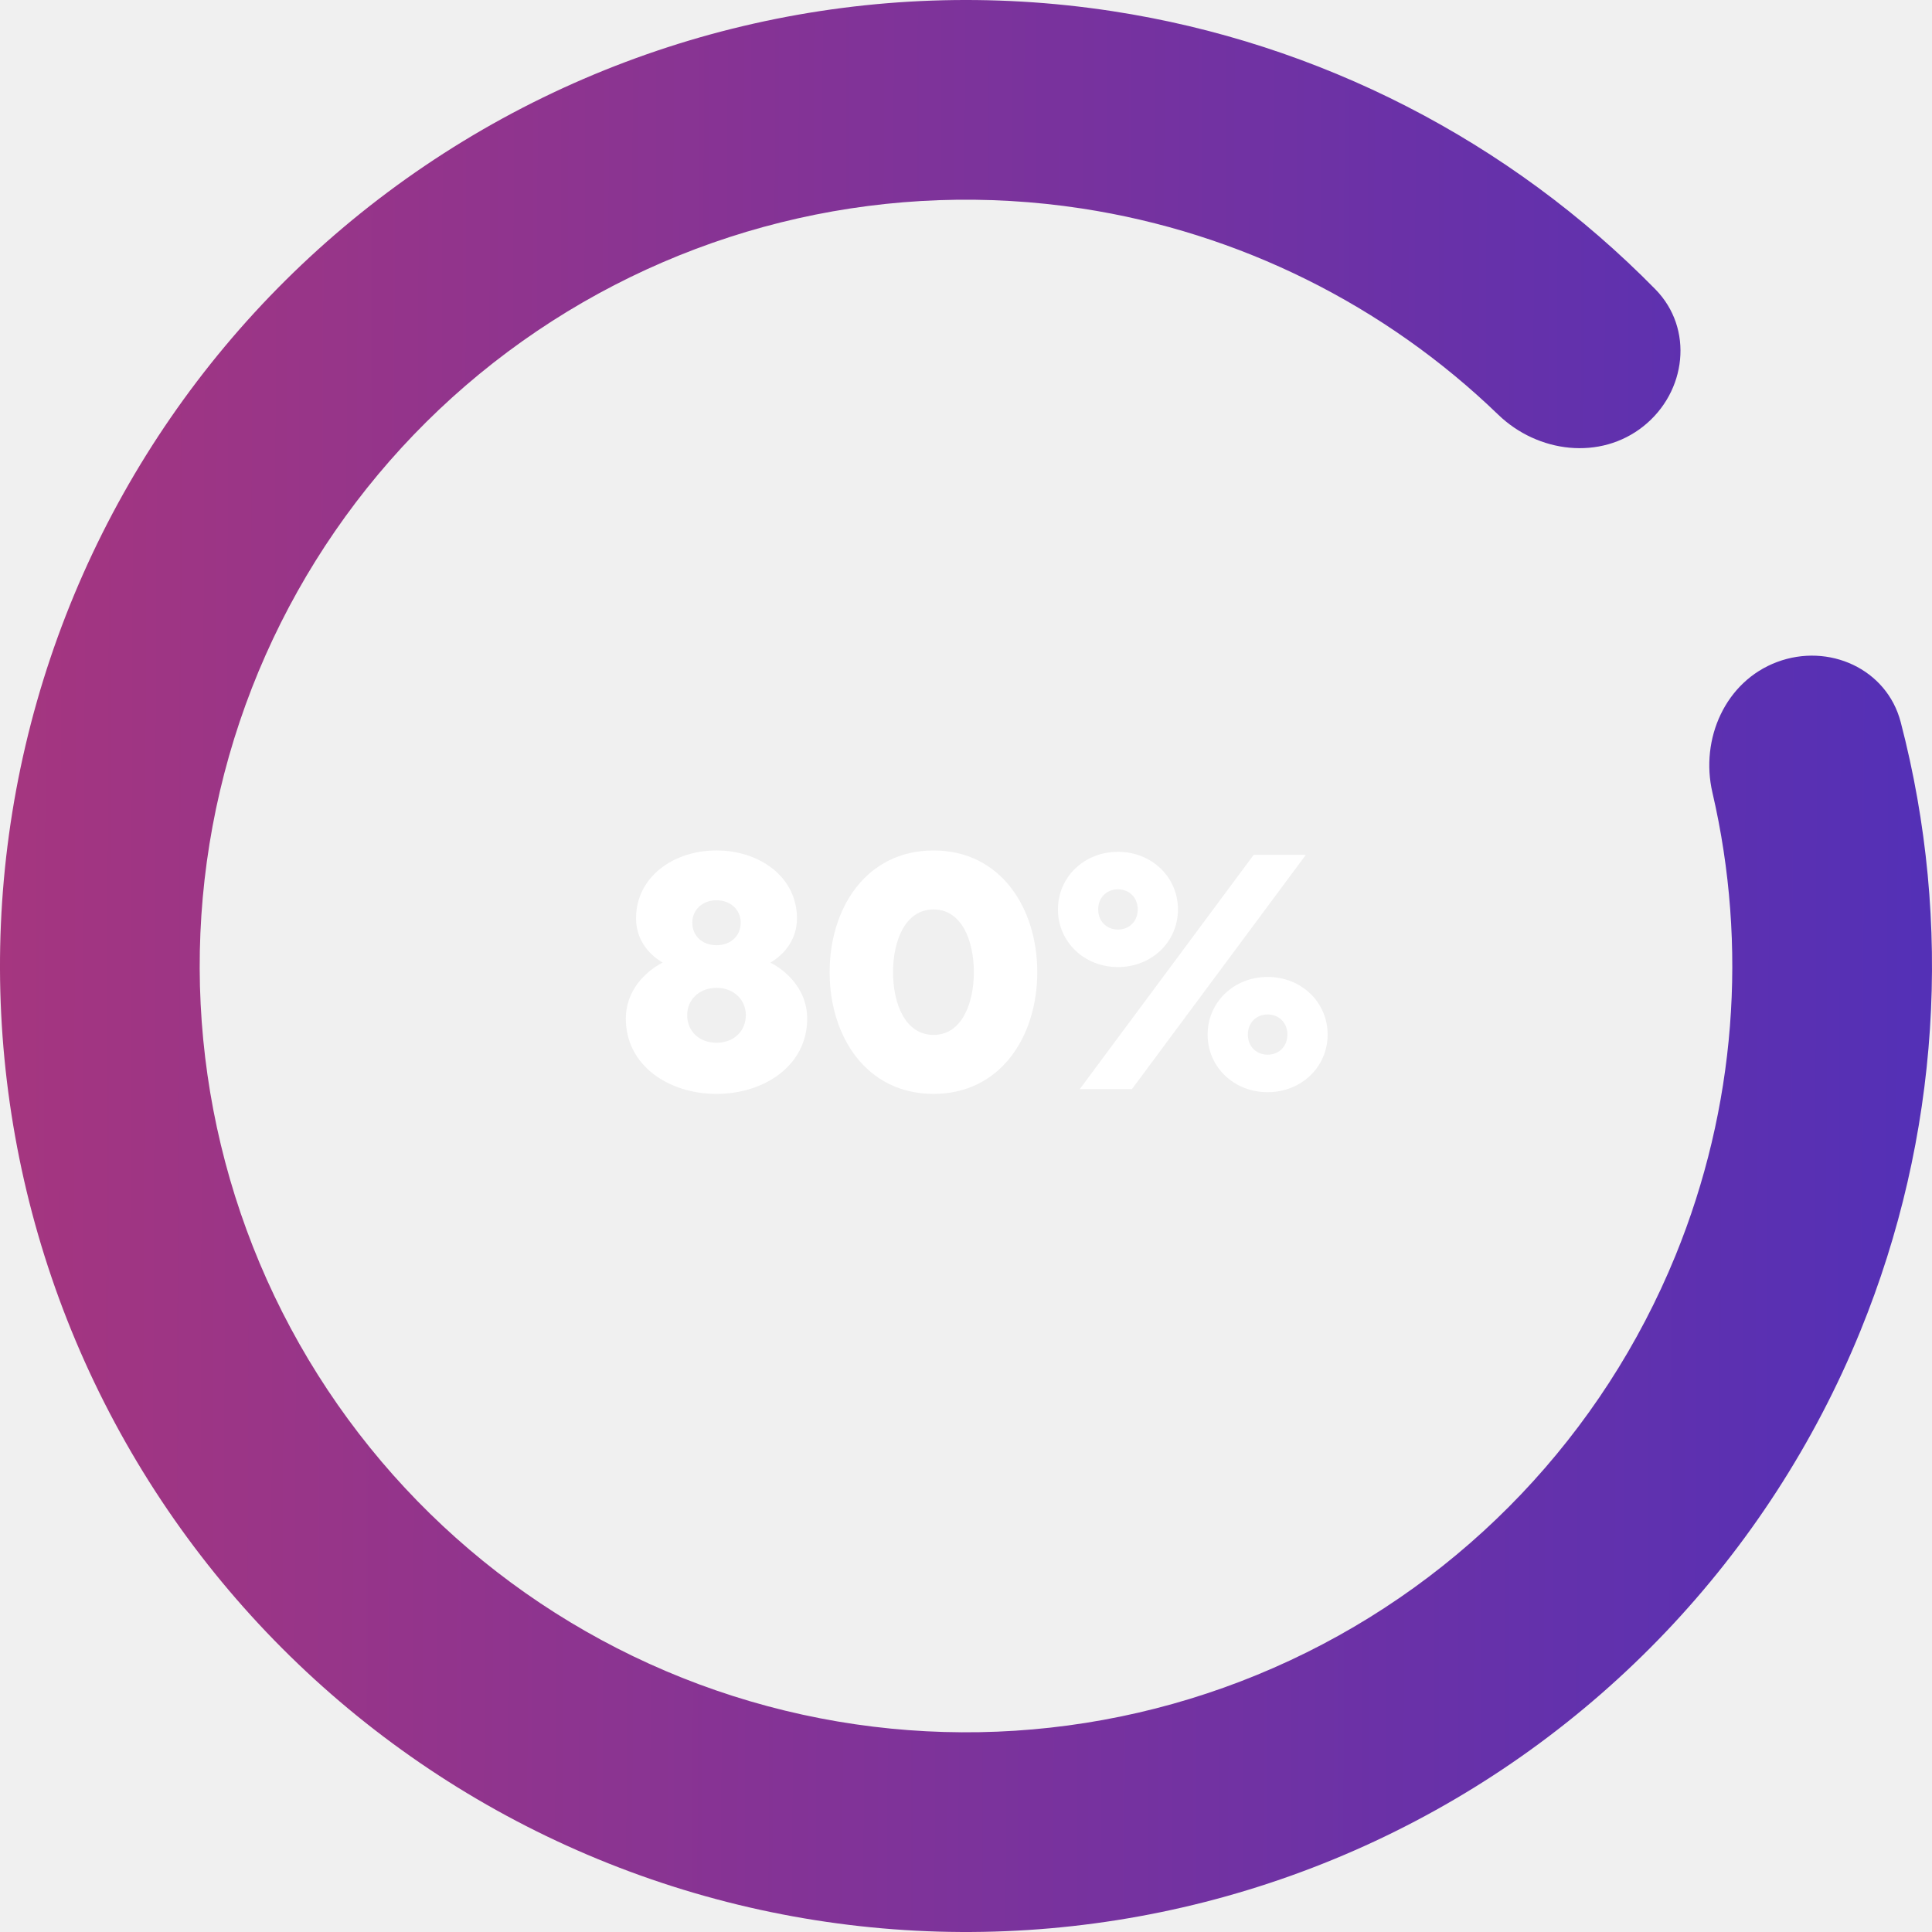
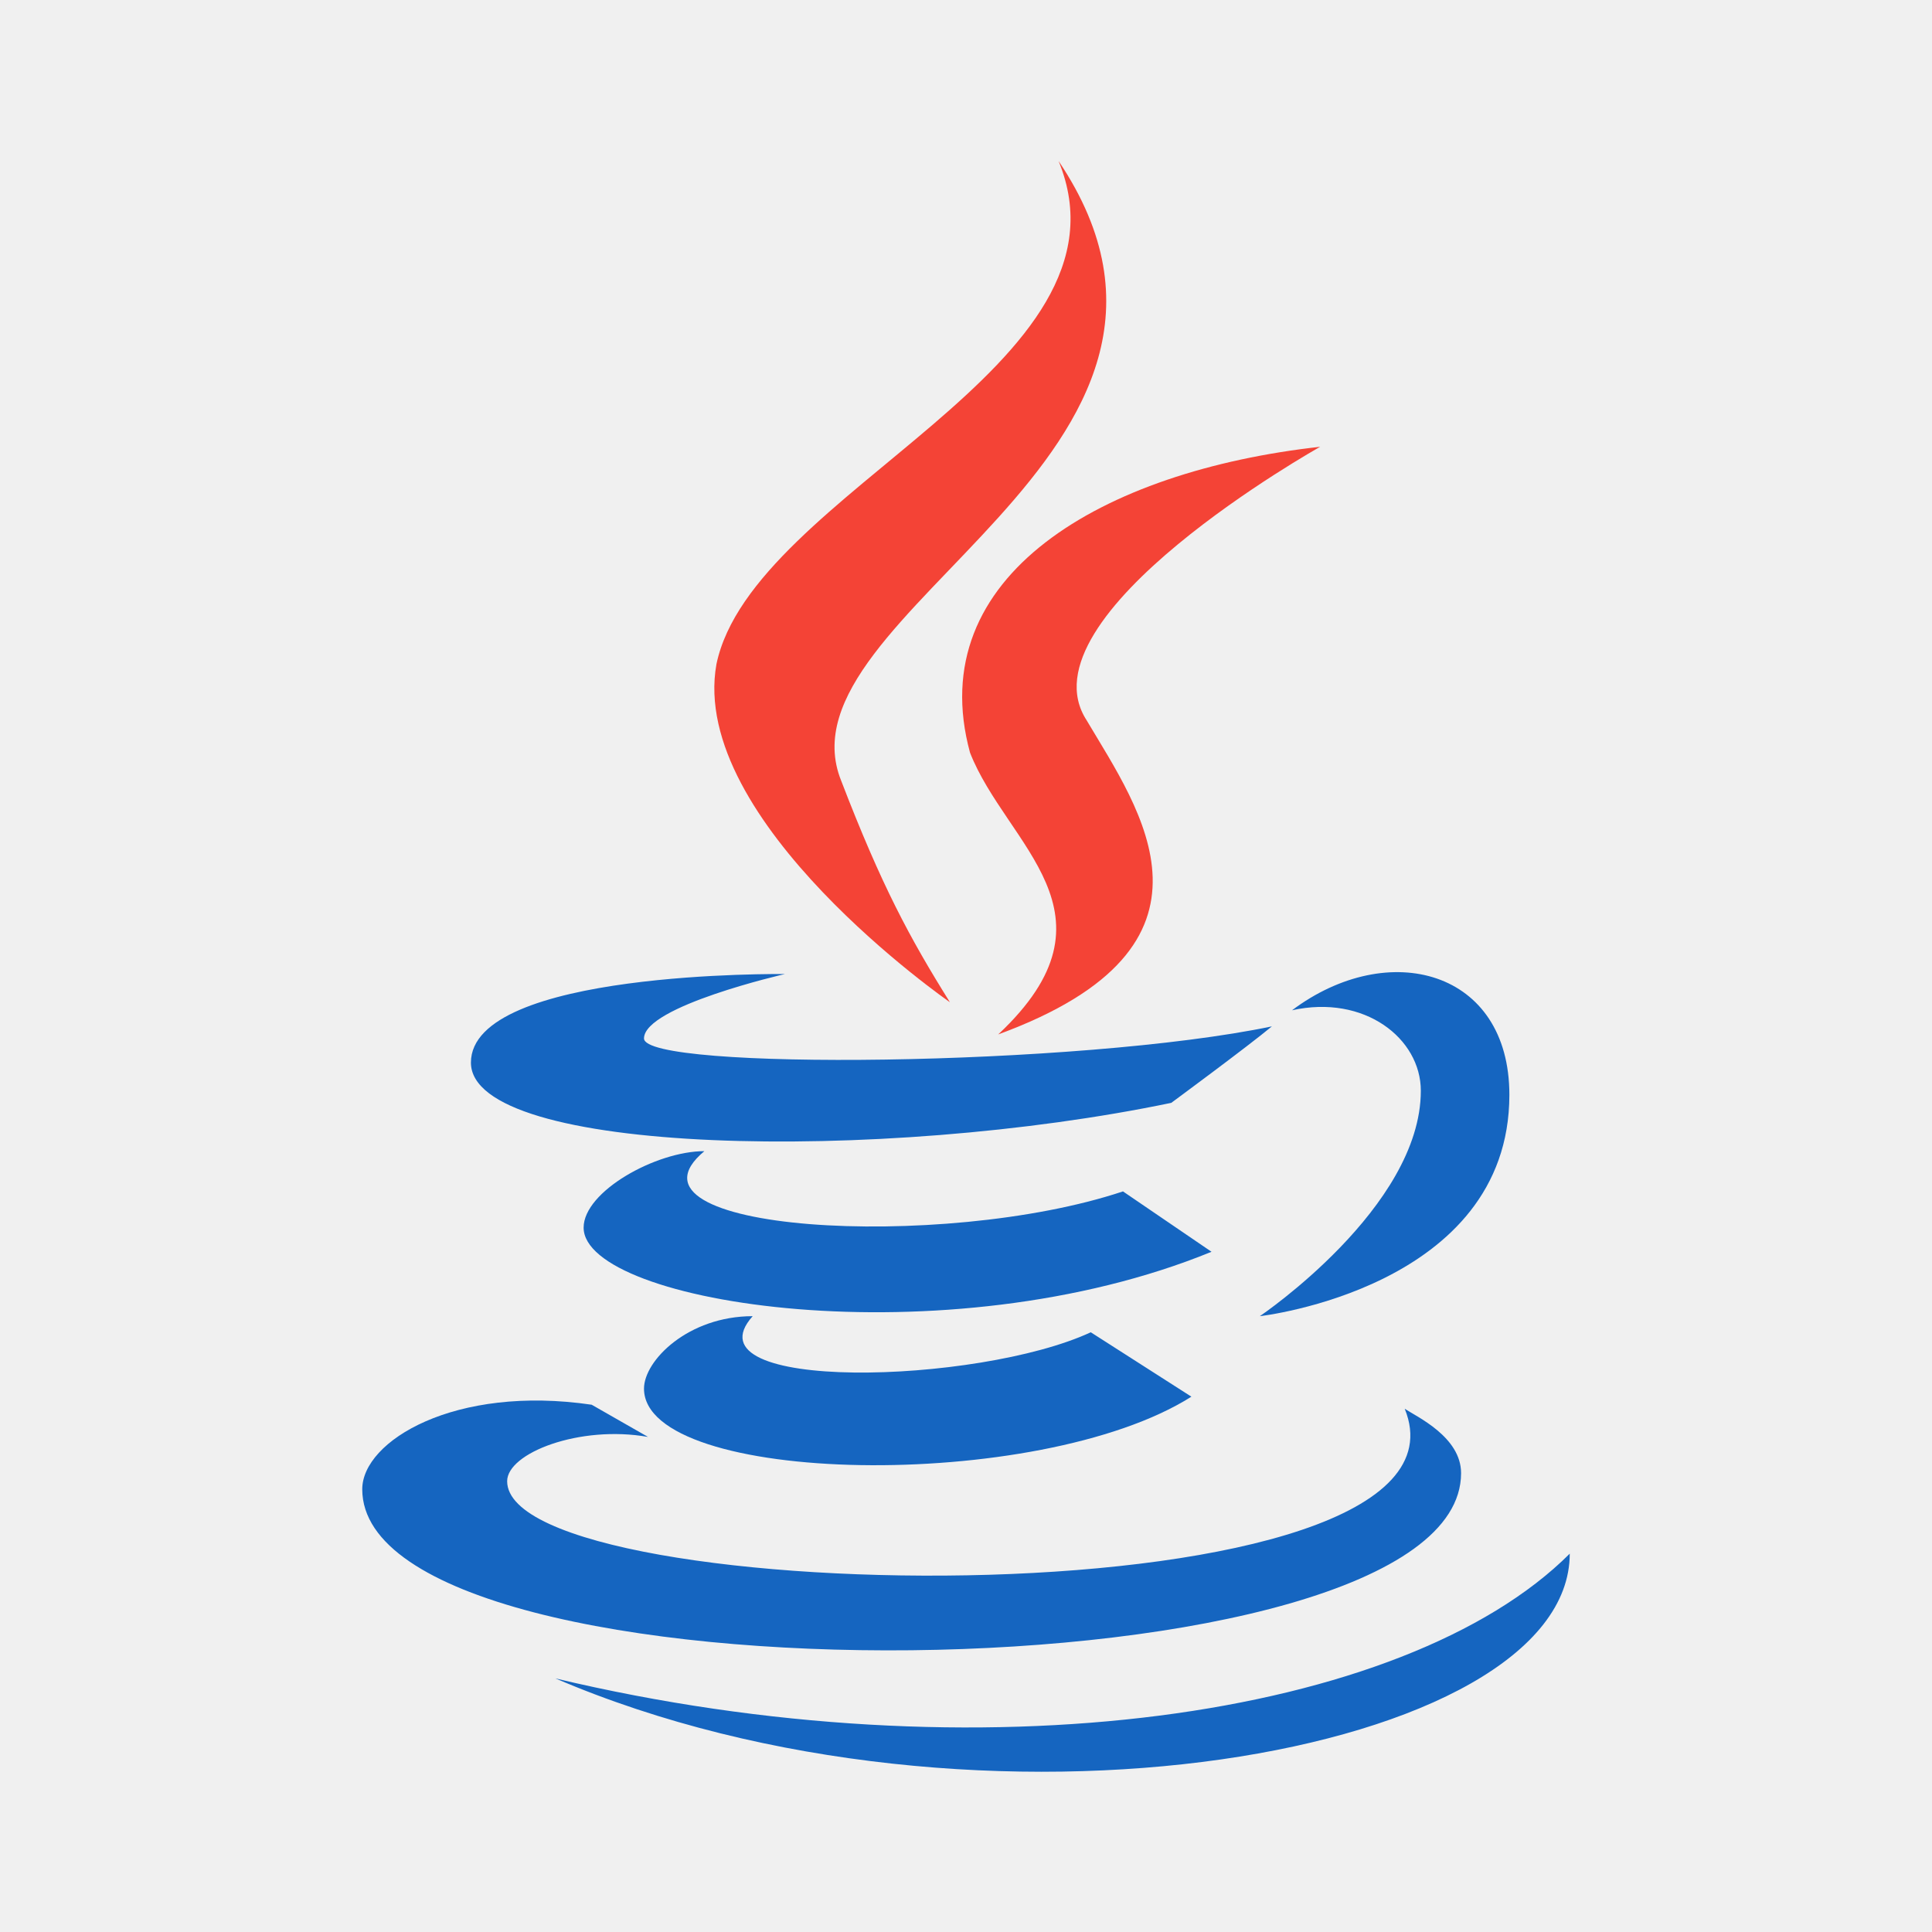
- <svg xmlns="http://www.w3.org/2000/svg" width="204" height="204" viewBox="0 0 204 204" fill="none">
-   <path d="M187.639 69.902C193.092 67.859 199.226 70.614 200.696 76.248C206.238 97.486 204.802 120.051 196.436 140.546C186.737 164.31 168.435 183.543 145.182 194.409C121.928 205.275 95.433 206.975 70.982 199.169C46.531 191.364 25.921 174.628 13.264 152.299C0.607 129.97 -3.166 103.69 2.696 78.702C8.559 53.713 23.627 31.854 44.894 17.484C66.161 3.114 92.064 -2.709 117.435 1.175C139.317 4.524 159.415 14.883 174.791 30.547C178.869 34.702 178.083 41.38 173.529 45.009C168.975 48.637 162.385 47.827 158.195 43.783C146.212 32.215 130.877 24.564 114.244 22.018C94.118 18.937 73.57 23.557 56.699 34.956C39.829 46.355 27.876 63.696 23.225 83.518C18.574 103.34 21.568 124.188 31.608 141.901C41.649 159.614 57.998 172.89 77.394 179.082C96.791 185.274 117.809 183.925 136.255 175.305C154.701 166.686 169.219 151.429 176.914 132.578C183.273 116.999 184.584 99.912 180.815 83.688C179.497 78.016 182.187 71.946 187.639 69.902Z" fill="url(#paint0_linear_16_344)" />
-   <path d="M75.656 89.8C71.048 89.8 67.16 92.644 67.16 96.964C67.16 99.016 68.276 100.636 69.968 101.644C68.06 102.616 66.08 104.668 66.08 107.548C66.08 112.552 70.652 115.504 75.656 115.504C80.66 115.504 85.232 112.552 85.232 107.548C85.232 104.668 83.252 102.616 81.344 101.644C83.036 100.636 84.152 99.016 84.152 96.964C84.152 92.644 80.264 89.8 75.656 89.8ZM78.752 107.188C78.752 108.88 77.492 110.104 75.656 110.104C73.82 110.104 72.56 108.88 72.56 107.188C72.56 105.568 73.82 104.308 75.656 104.308C77.492 104.308 78.752 105.568 78.752 107.188ZM75.656 95.056C77.096 95.056 78.212 96.028 78.212 97.432C78.212 98.836 77.132 99.808 75.656 99.808C74.18 99.808 73.1 98.836 73.1 97.432C73.1 96.028 74.216 95.056 75.656 95.056ZM109.525 102.652C109.525 95.848 105.637 89.8 98.581 89.8C91.489 89.8 87.601 95.848 87.601 102.652C87.601 109.456 91.489 115.504 98.581 115.504C105.637 115.504 109.525 109.456 109.525 102.652ZM102.829 102.652C102.829 106 101.533 109.276 98.581 109.276C95.593 109.276 94.297 106 94.297 102.652C94.297 99.304 95.593 96.028 98.581 96.028C101.533 96.028 102.829 99.304 102.829 102.652ZM124.381 96.028C124.381 92.608 121.609 89.944 118.045 89.944C114.481 89.944 111.709 92.608 111.709 96.028C111.709 99.448 114.481 102.112 118.045 102.112C121.609 102.112 124.381 99.448 124.381 96.028ZM120.133 96.028C120.133 97.288 119.233 98.152 118.045 98.152C116.857 98.152 115.957 97.288 115.957 96.028C115.957 94.768 116.857 93.904 118.045 93.904C119.233 93.904 120.133 94.768 120.133 96.028ZM137.881 90.268H132.373L114.013 115H119.521L137.881 90.268ZM127.513 109.24C127.513 112.66 130.285 115.324 133.849 115.324C137.413 115.324 140.185 112.66 140.185 109.24C140.185 105.82 137.413 103.156 133.849 103.156C130.285 103.156 127.513 105.82 127.513 109.24ZM131.761 109.24C131.761 107.98 132.661 107.116 133.849 107.116C135.037 107.116 135.937 107.98 135.937 109.24C135.937 110.5 135.037 111.364 133.849 111.364C132.661 111.364 131.761 110.5 131.761 109.24Z" fill="white" />
-   <defs>
-     <linearGradient id="paint0_linear_16_344" x1="-12.435" y1="91.215" x2="228.124" y2="92.098" gradientUnits="userSpaceOnUse">
-       <stop stop-color="#AA367C" />
-       <stop offset="1" stop-color="#4A2FBD" />
-     </linearGradient>
-   </defs>
+ <svg xmlns="http://www.w3.org/2000/svg" viewBox="0 0 48 48" width="48px" height="48px">
+   <path fill="#1565c0" d="M32.1,25.1c1.8-0.4,3.2,0.7,3.2,2c0,2.9-4,5.6-4,5.6s6.2-0.7,6.2-5.5 C37.5,24.1,34.5,23.3,32.1,25.1z M29.1,27.4c0,0,1.9-1.4,2.5-1.9c-4.8,1-15.6,1.1-15.6,0.3c0-0.8,3.5-1.6,3.5-1.6 s-7.8-0.1-7.8,2.2S21.9,28.9,29.1,27.4z" />
+   <path fill="#1565c0" d="M27.9,29.6c-4.5,1.5-12.8,1-10.4-1c-1.2,0-3,1-3,1.9c0,1.9,9,3.3,15.6,0.6L27.9,29.6z" />
+   <path fill="#1565c0" d="M18.7,32.7c-1.6,0-2.7,1.1-2.7,1.8c0,2.4,9.8,2.6,13.6,0.2l-2.5-1.6C24.3,34.4,17,34.6,18.7,32.7z" />
+   <path fill="#1565c0" d="M36.3,36.6c0-0.9-1.1-1.4-1.4-1.6c2.2,5.4-22.3,5-22.3,1.8c0-0.7,1.8-1.4,3.5-1.1l-1.4-0.8 C11.3,34.4,9,35.8,9,37C9,42.5,36.3,42.3,36.3,36.6z" />
+   <path fill="#1565c0" d="M39,38.6c-4.1,4.1-14.7,5.6-25.2,3.1C24.3,46.2,39,43.6,39,38.6z" />
+   <g>
+     <path fill="#f44336" d="M23.6,24.9c-1-1.6-1.7-2.9-2.7-5.5c-1.7-4.2,10.3-8.1,5.4-15.4c2.1,5.1-7.6,8.2-8.5,12.5 C17.1,20.4,23.6,24.9,23.6,24.9z" />
+     <path fill="#f44336" d="M24.1,18.7c0.9,2.3,3.9,4,0.7,7c6-2.2,3.5-5.6,2.2-7.8c-1.7-2.6,5.8-6.8,5.8-6.8 C27.4,11.7,22.9,14.3,24.1,18.7z" />
+   </g>
</svg>
